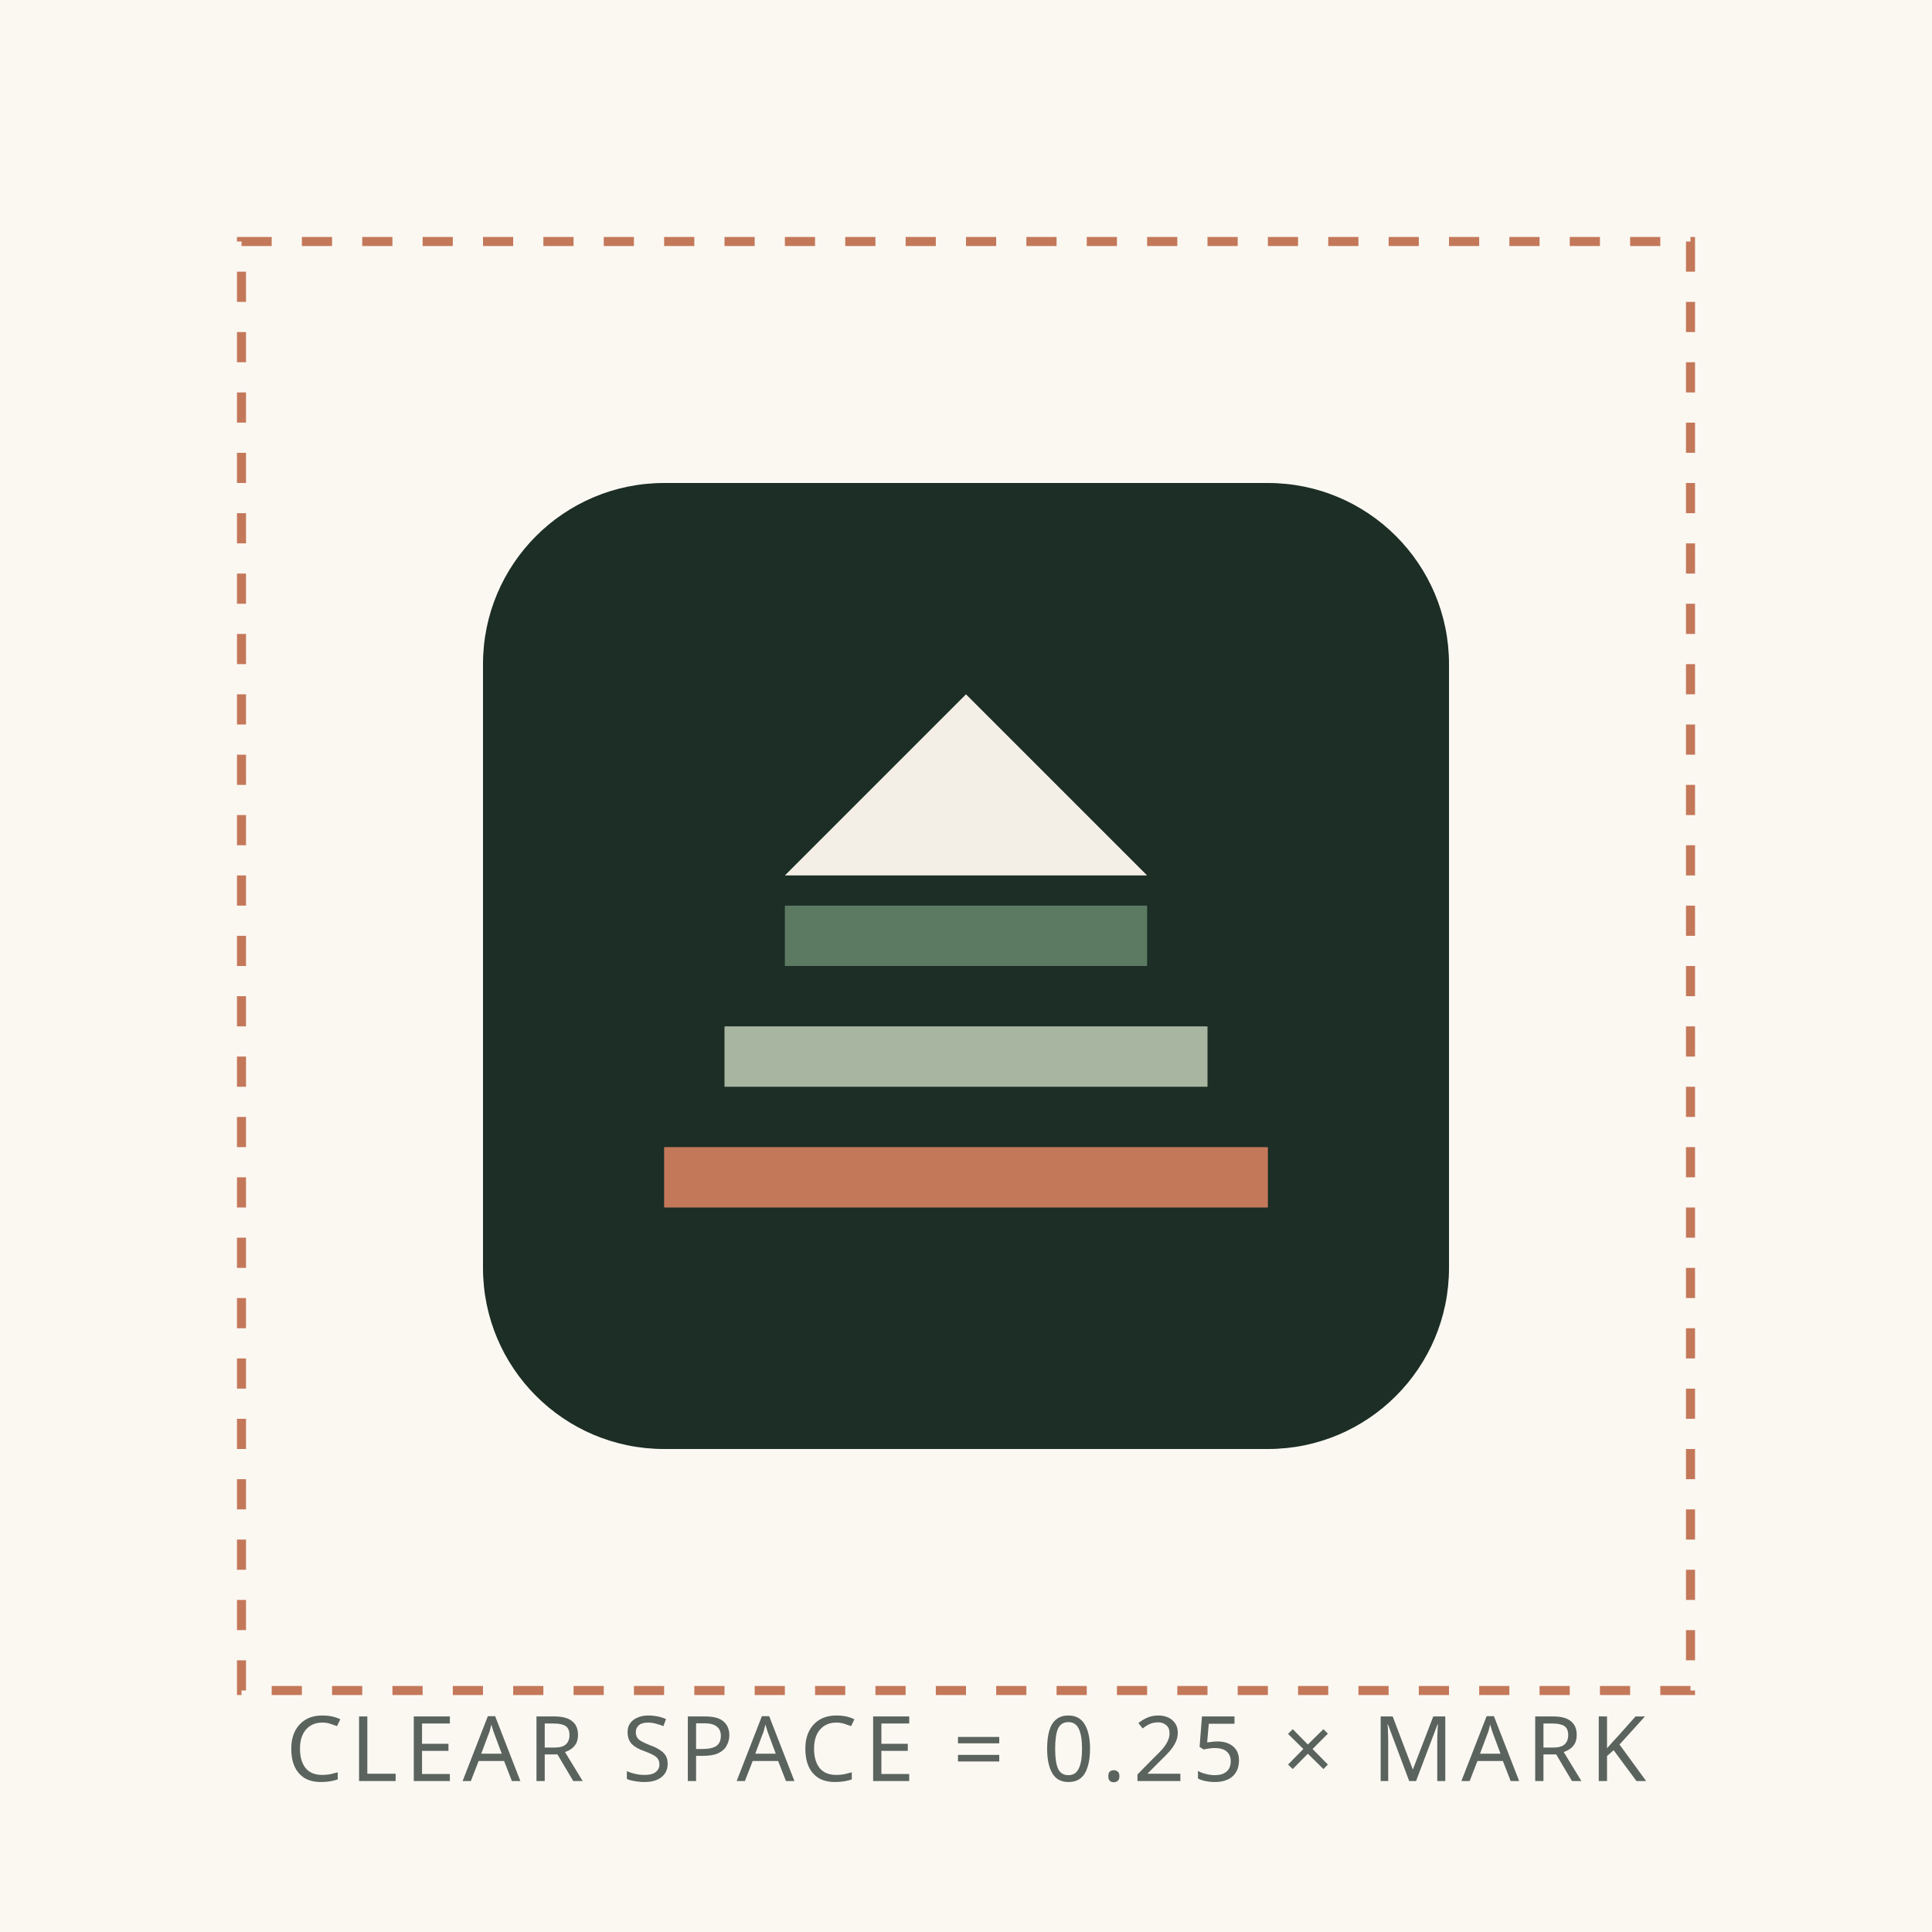
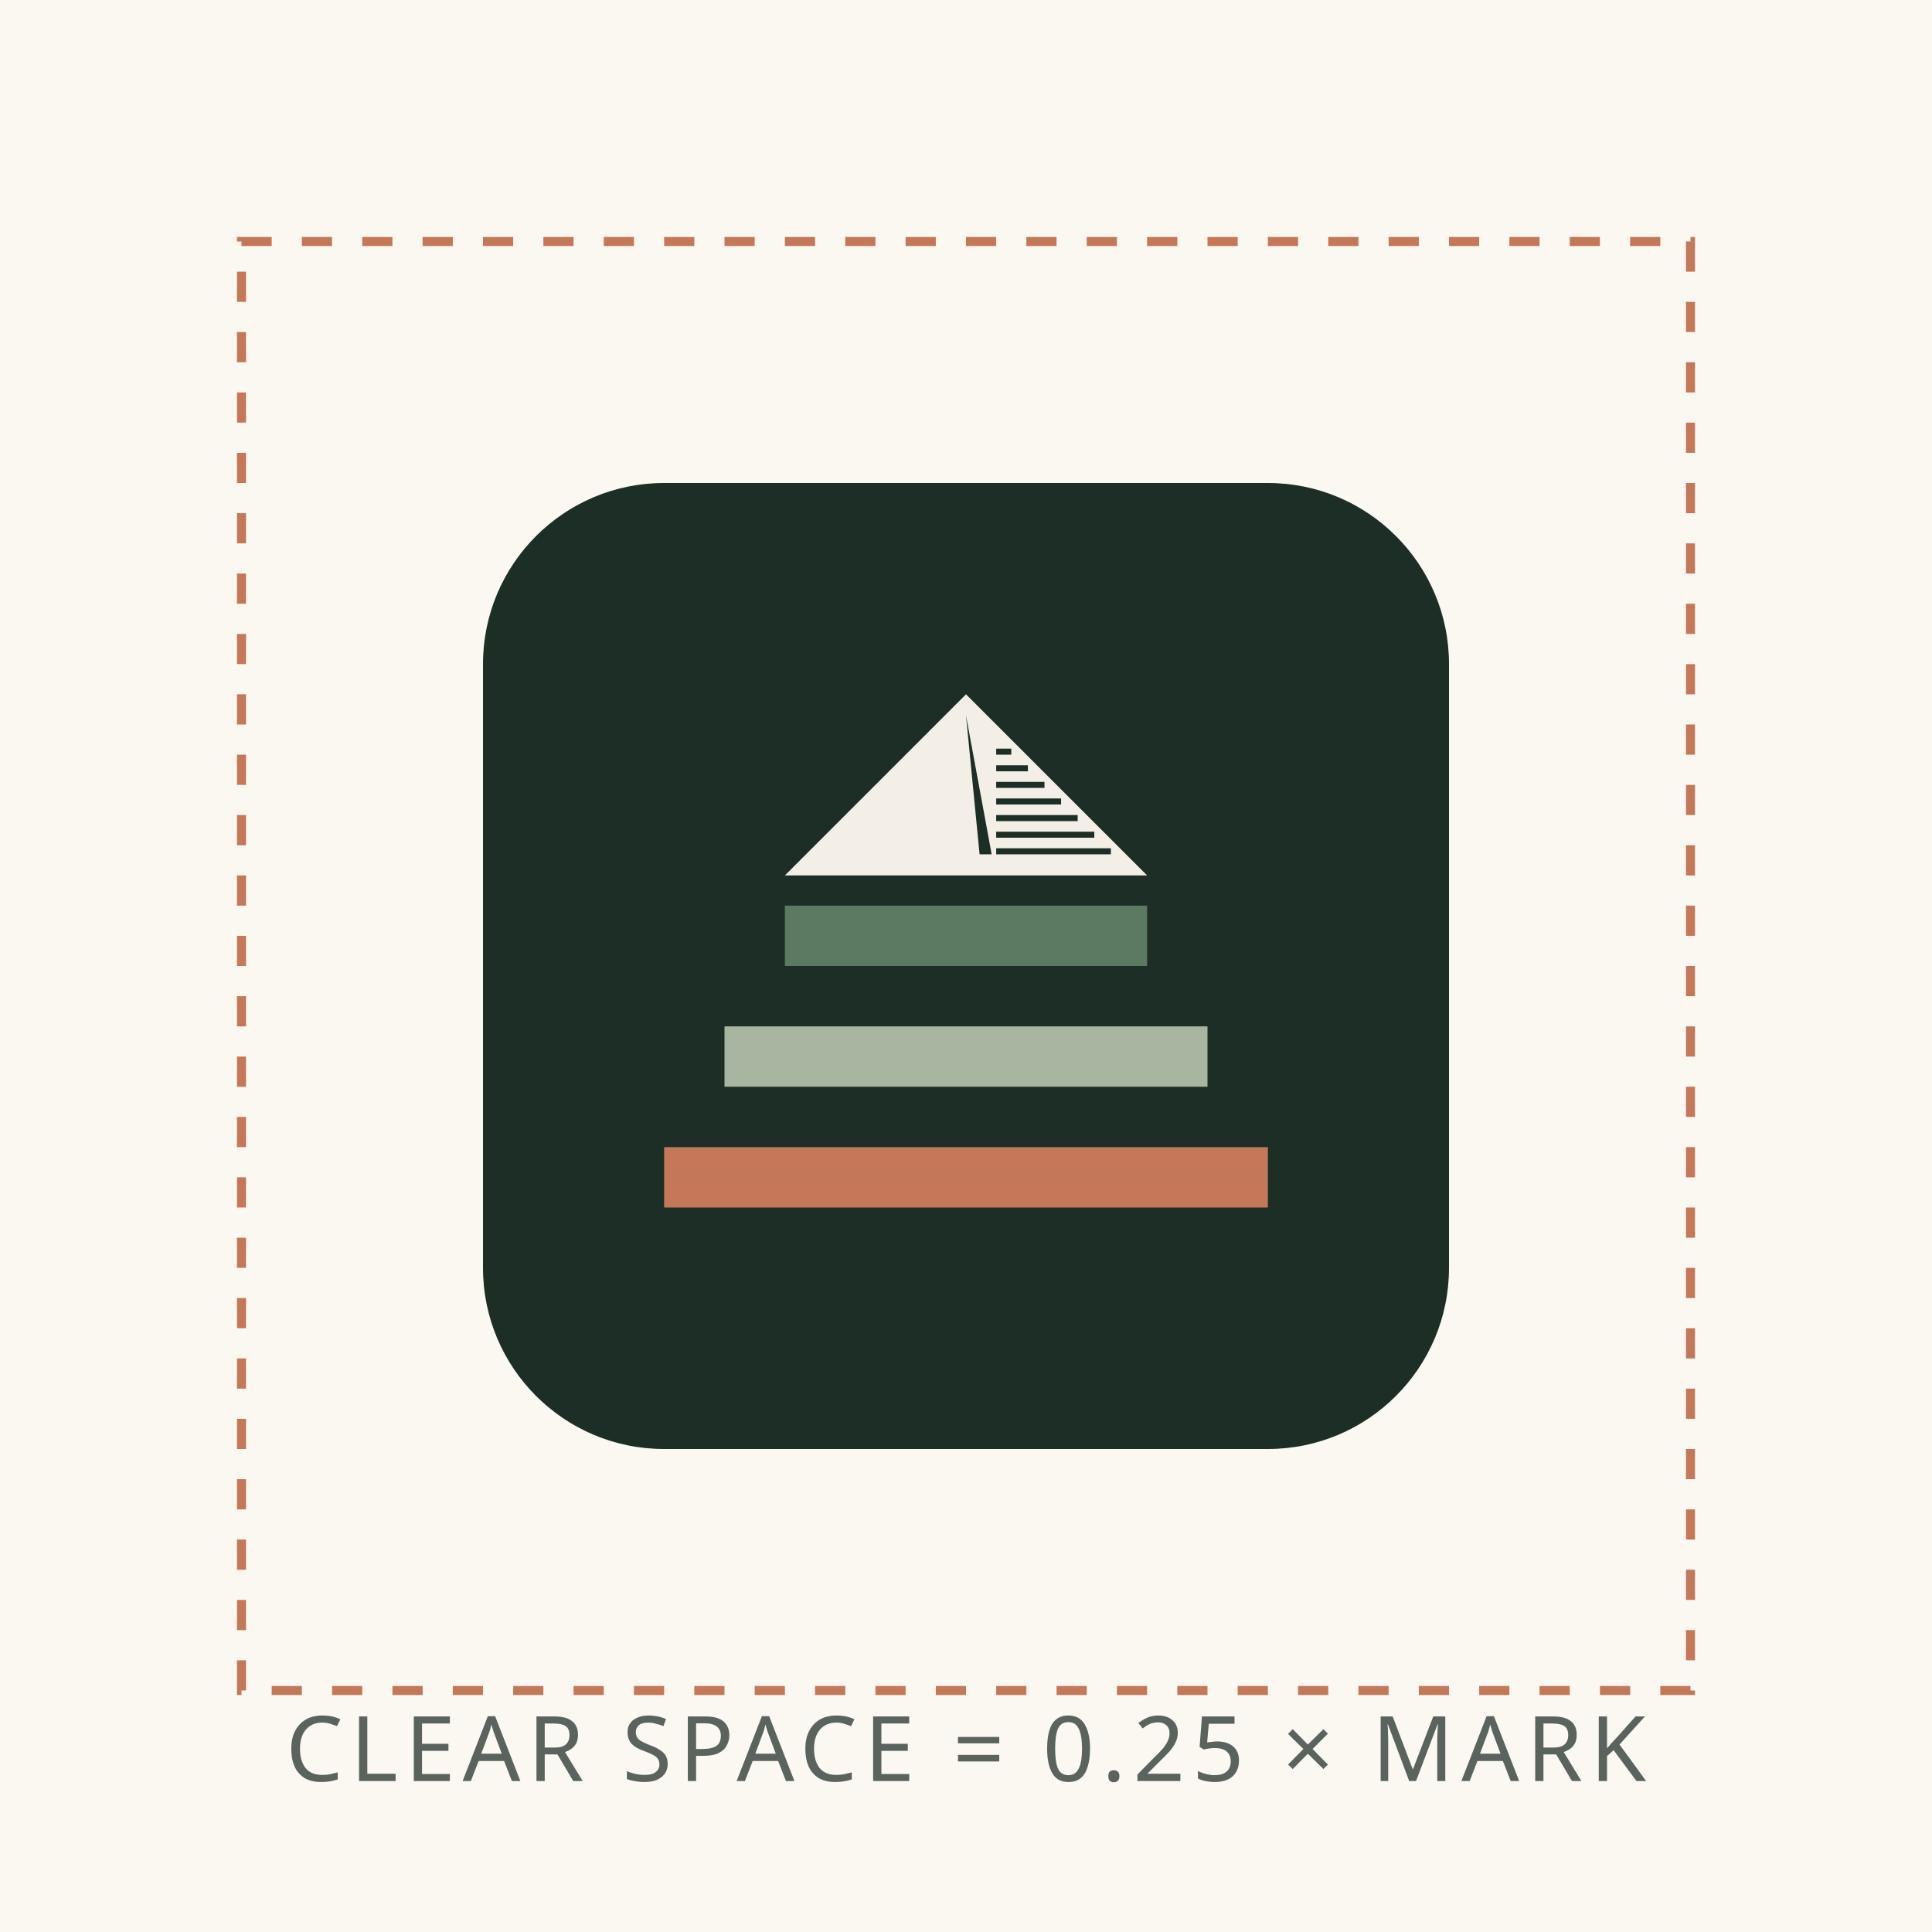
<svg xmlns="http://www.w3.org/2000/svg" viewBox="0 0 128 128" width="512" height="512" role="img" aria-label="Groundwork Security &amp; Compliance">
  <rect width="128" height="128" fill="#fbf8f2" />
  <g stroke="#c4785a" stroke-width="0.6" stroke-dasharray="2 2" fill="none">
    <rect x="16" y="16" width="96" height="96" />
  </g>
  <g transform="translate(32 32)">
    <rect width="64" height="64" rx="12" fill="#1c2e26" />
    <path d="M12 44h40v4H12z" fill="#c4785a" />
    <path d="M16 36h32v4H16z" fill="#a8b5a0" />
    <path d="M20 28h24v4H20z" fill="#5c7a62" />
-     <path d="M32 14 44 26H20Z" fill="#f4efe6" />
+     <path d="M32 14 44 26H20ZM32 15.4 33.7 24.6 32.9 24.6ZM34 17.6H35v.4H34zM34 18.7H36.1v.4H34zM34 19.8H37.2v.4H34zM34 20.9H38.3v.4H34zM34 22H39.4v.4H34zM34 23.1H40.5v.4H34zM34 24.2H41.6v.4H34z" fill-rule="evenodd" fill="#f4efe6" />
  </g>
  <text x="64" y="118" text-anchor="middle" font-family="Outfit, sans-serif" font-size="6" fill="#5a635d" letter-spacing="0.08em">CLEAR SPACE = 0.25 × MARK</text>
</svg>
